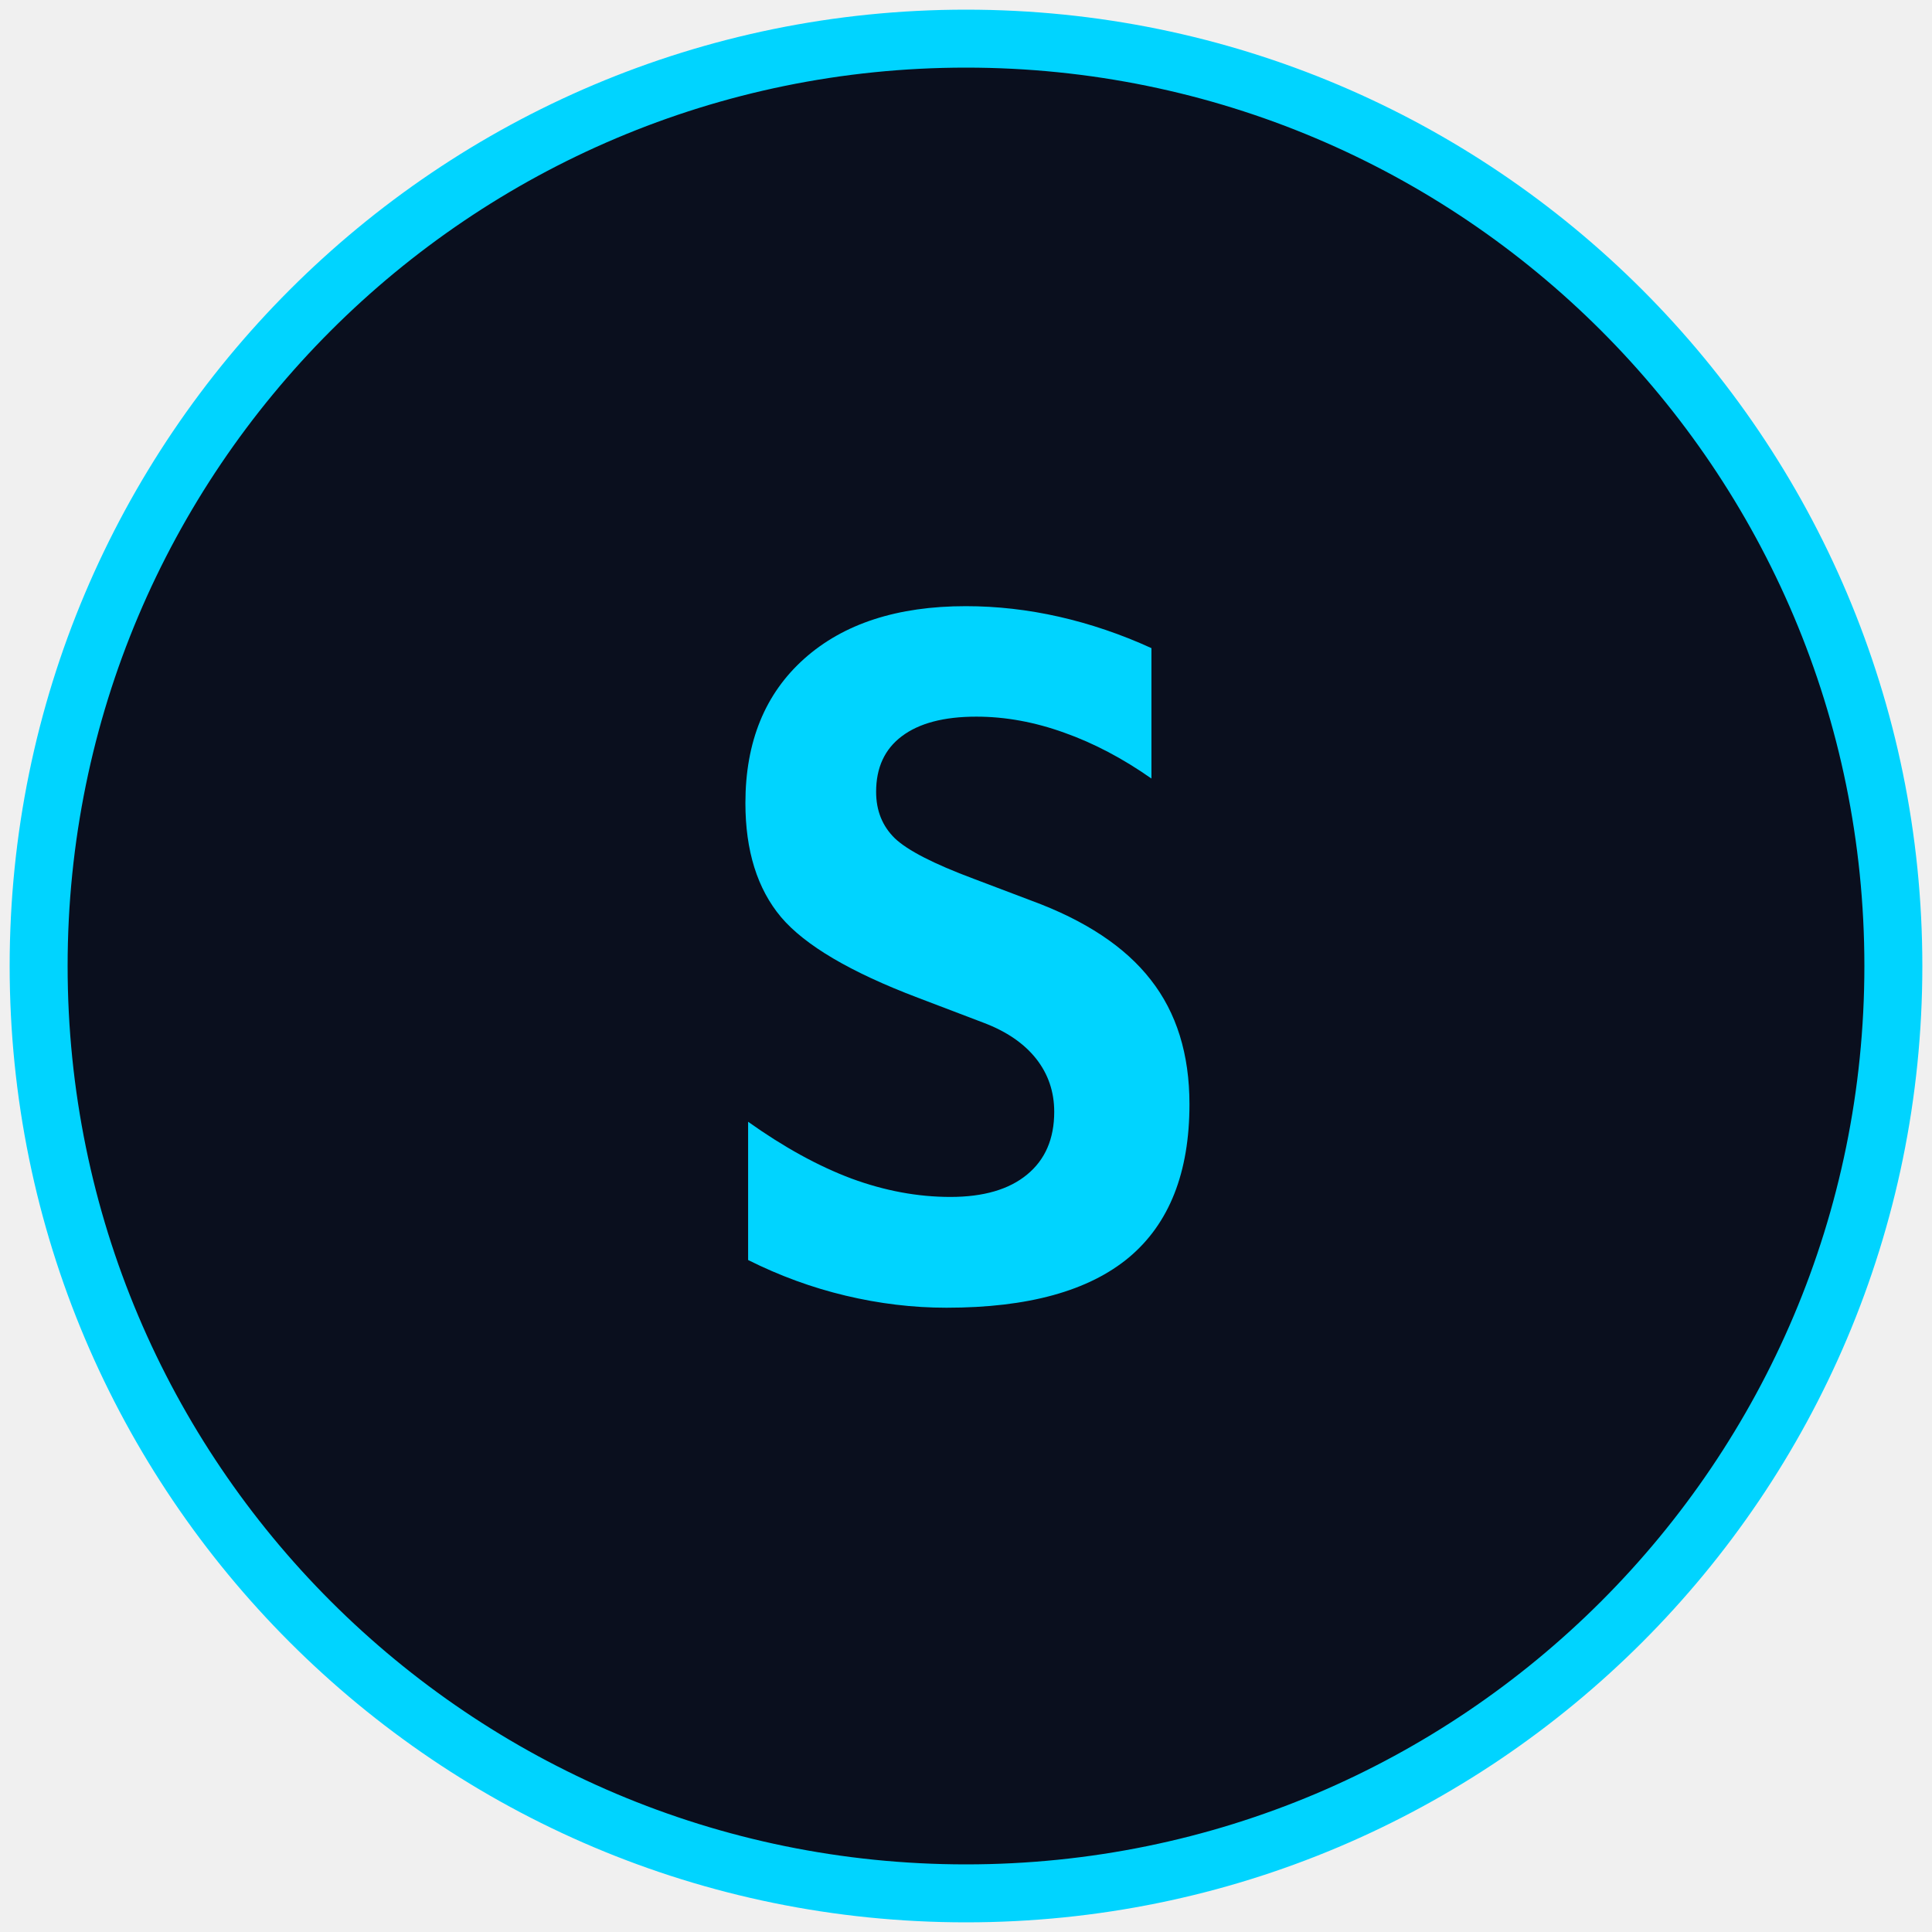
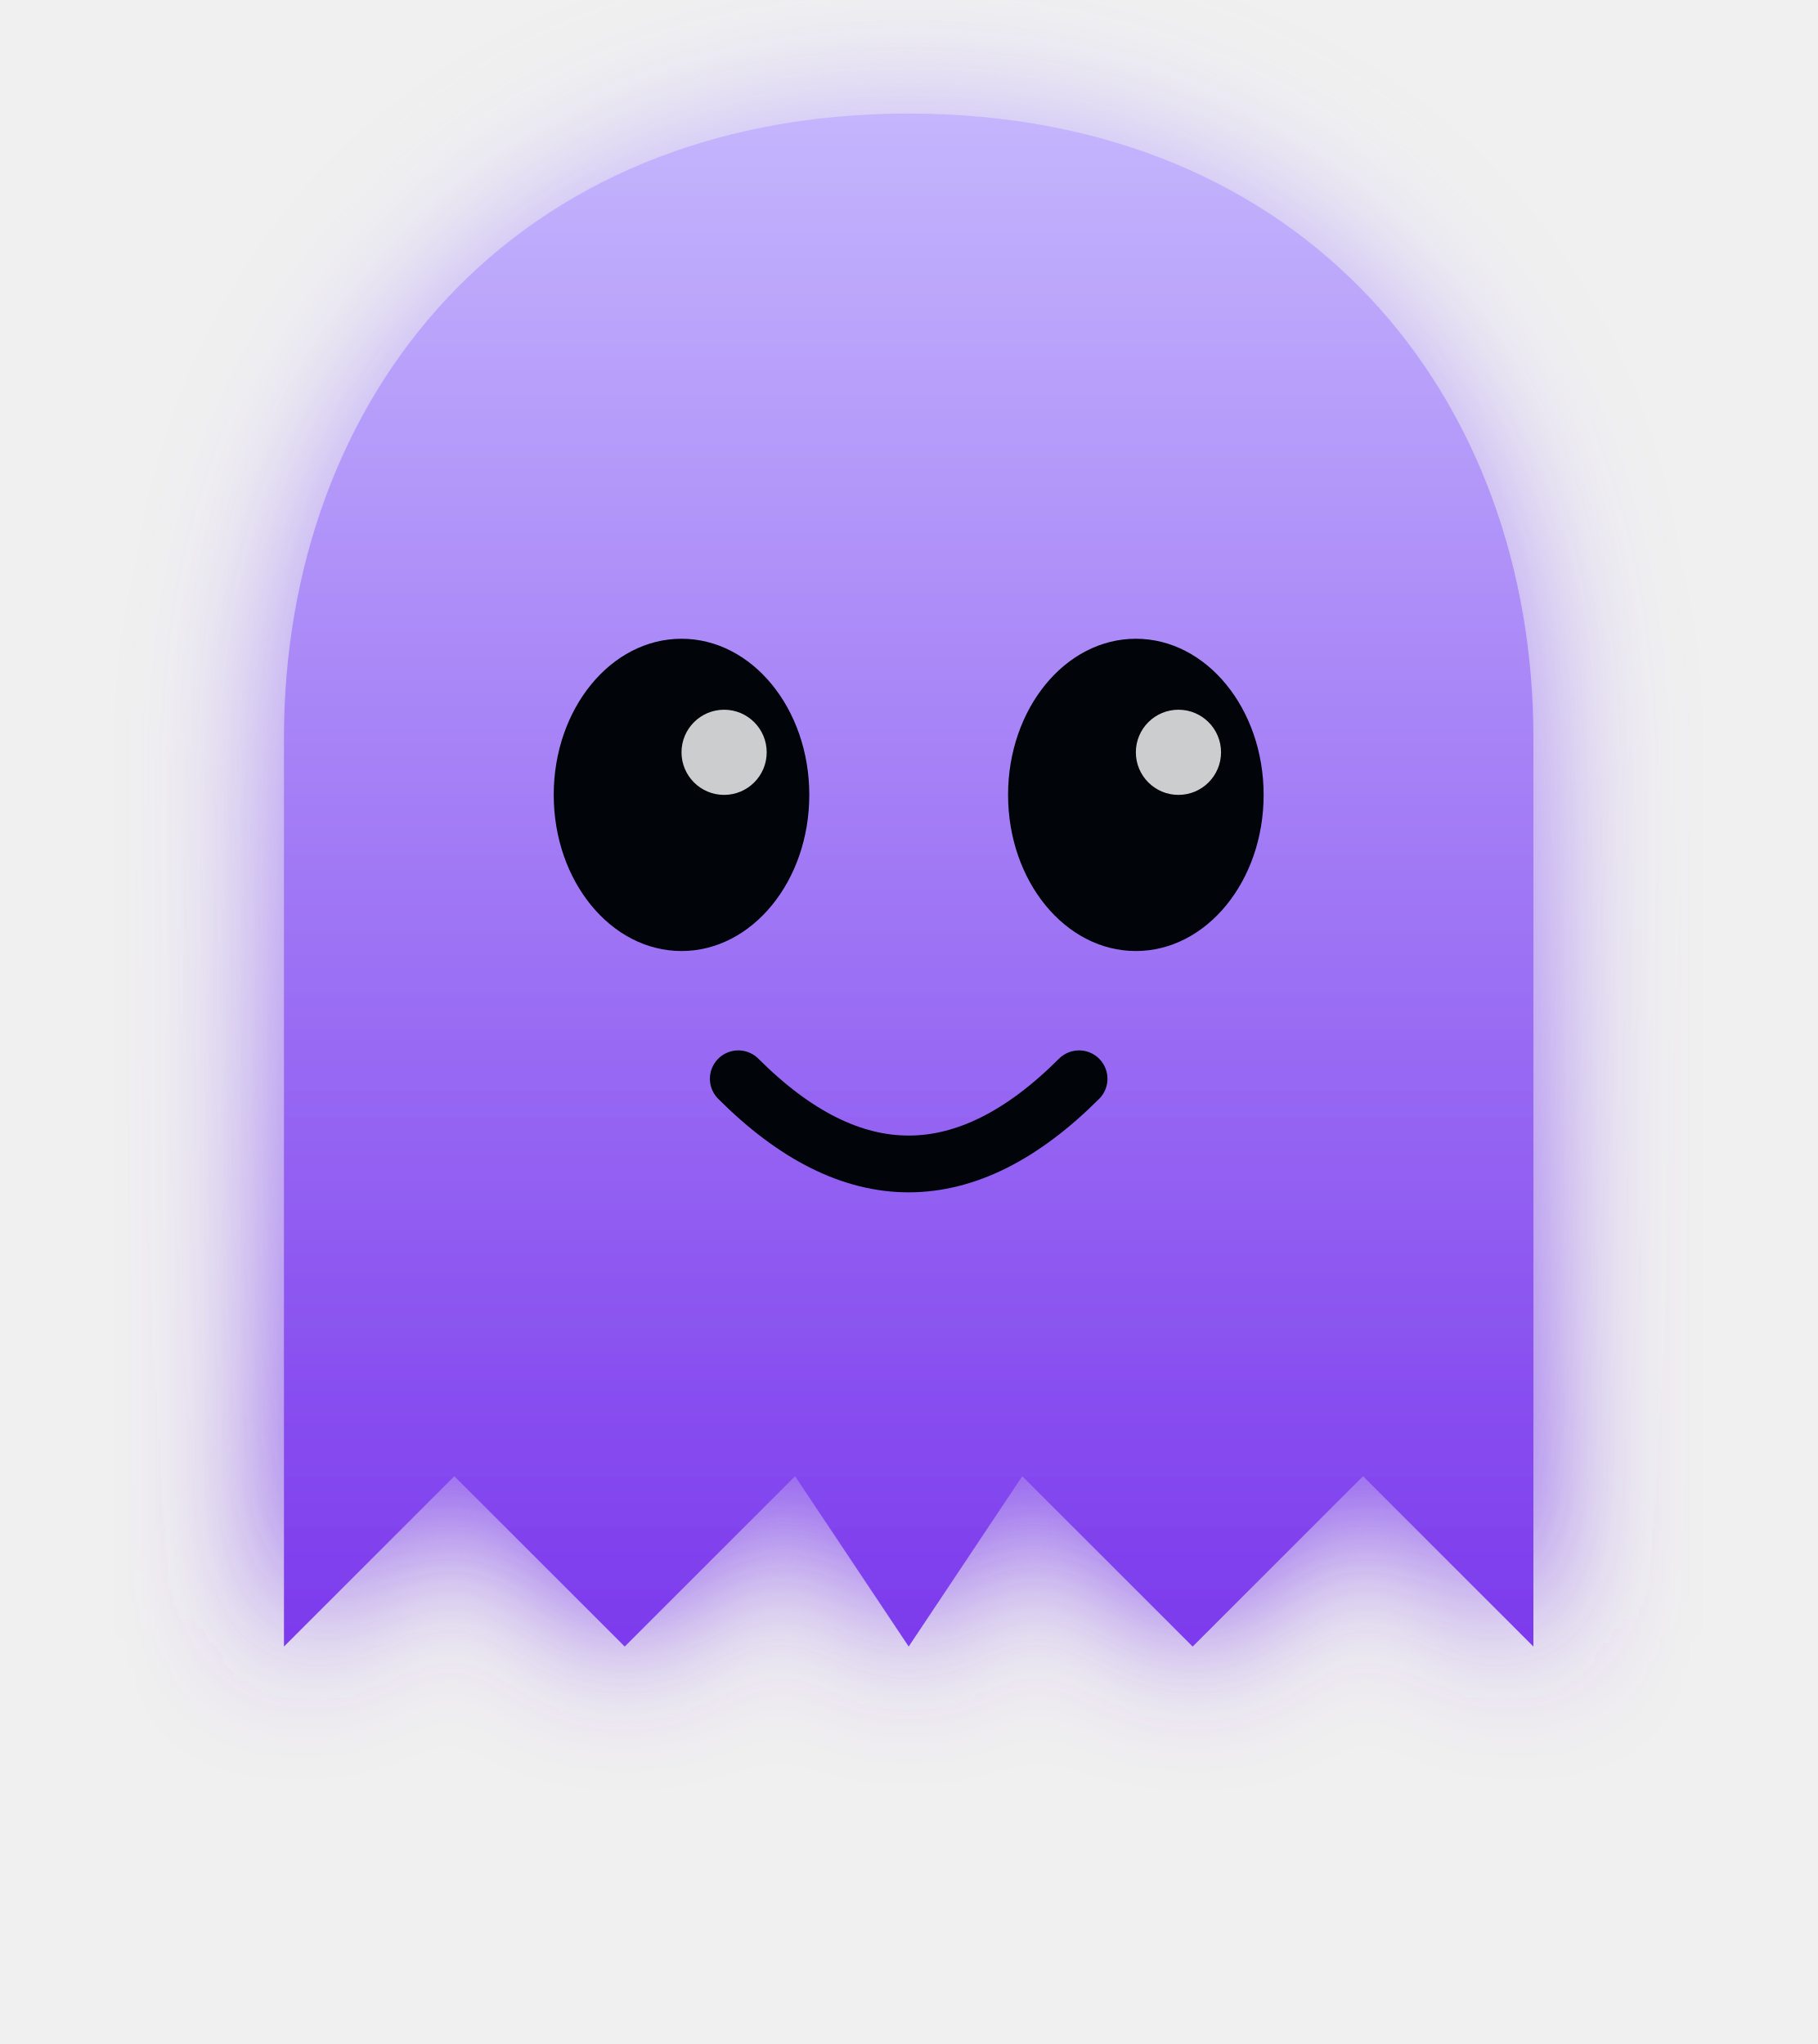
- <svg xmlns="http://www.w3.org/2000/svg" viewBox="0 0 100 100">
-   <circle cx="50" cy="50" r="48" fill="#0a0f1e" stroke="#00d4ff" stroke-width="3" />
-   <text x="50" y="67" font-family="monospace" font-size="48" font-weight="bold" fill="#00d4ff" text-anchor="middle">S</text>
+ <svg xmlns="http://www.w3.org/2000/svg" viewBox="0 0 64 72" fill="none">
+   <defs>
+     <filter id="glow" x="-30%" y="-30%" width="160%" height="160%">
+       <feGaussianBlur stdDeviation="2.5" result="blur" />
+       <feMerge>
+         <feMergeNode in="blur" />
+         <feMergeNode in="SourceGraphic" />
+       </feMerge>
+     </filter>
+     <linearGradient id="bodyGrad" x1="0" y1="0" x2="0" y2="1">
+       <stop offset="0%" stop-color="#c4b5fd" />
+       <stop offset="100%" stop-color="#7c3aed" />
+     </linearGradient>
+   </defs>
+   <path d="M32 4 C18 4 10 14 10 26 L10 58 L16 52 L22 58 L28 52 L32 58 L36 52 L42 58 L48 52 L54 58 L54 26 C54 14 46 4 32 4 Z" fill="url(#bodyGrad)" filter="url(#glow)" />
+   <ellipse cx="24" cy="28" rx="4.5" ry="5.5" fill="#010409" />
+   <ellipse cx="25.5" cy="26.5" rx="1.5" ry="1.5" fill="#fff" opacity="0.8" />
+   <ellipse cx="40" cy="28" rx="4.5" ry="5.5" fill="#010409" />
+   <ellipse cx="41.5" cy="26.5" rx="1.5" ry="1.5" fill="#fff" opacity="0.8" />
+   <path d="M26 38 Q32 44 38 38" stroke="#010409" stroke-width="2" stroke-linecap="round" fill="none" />
</svg>
